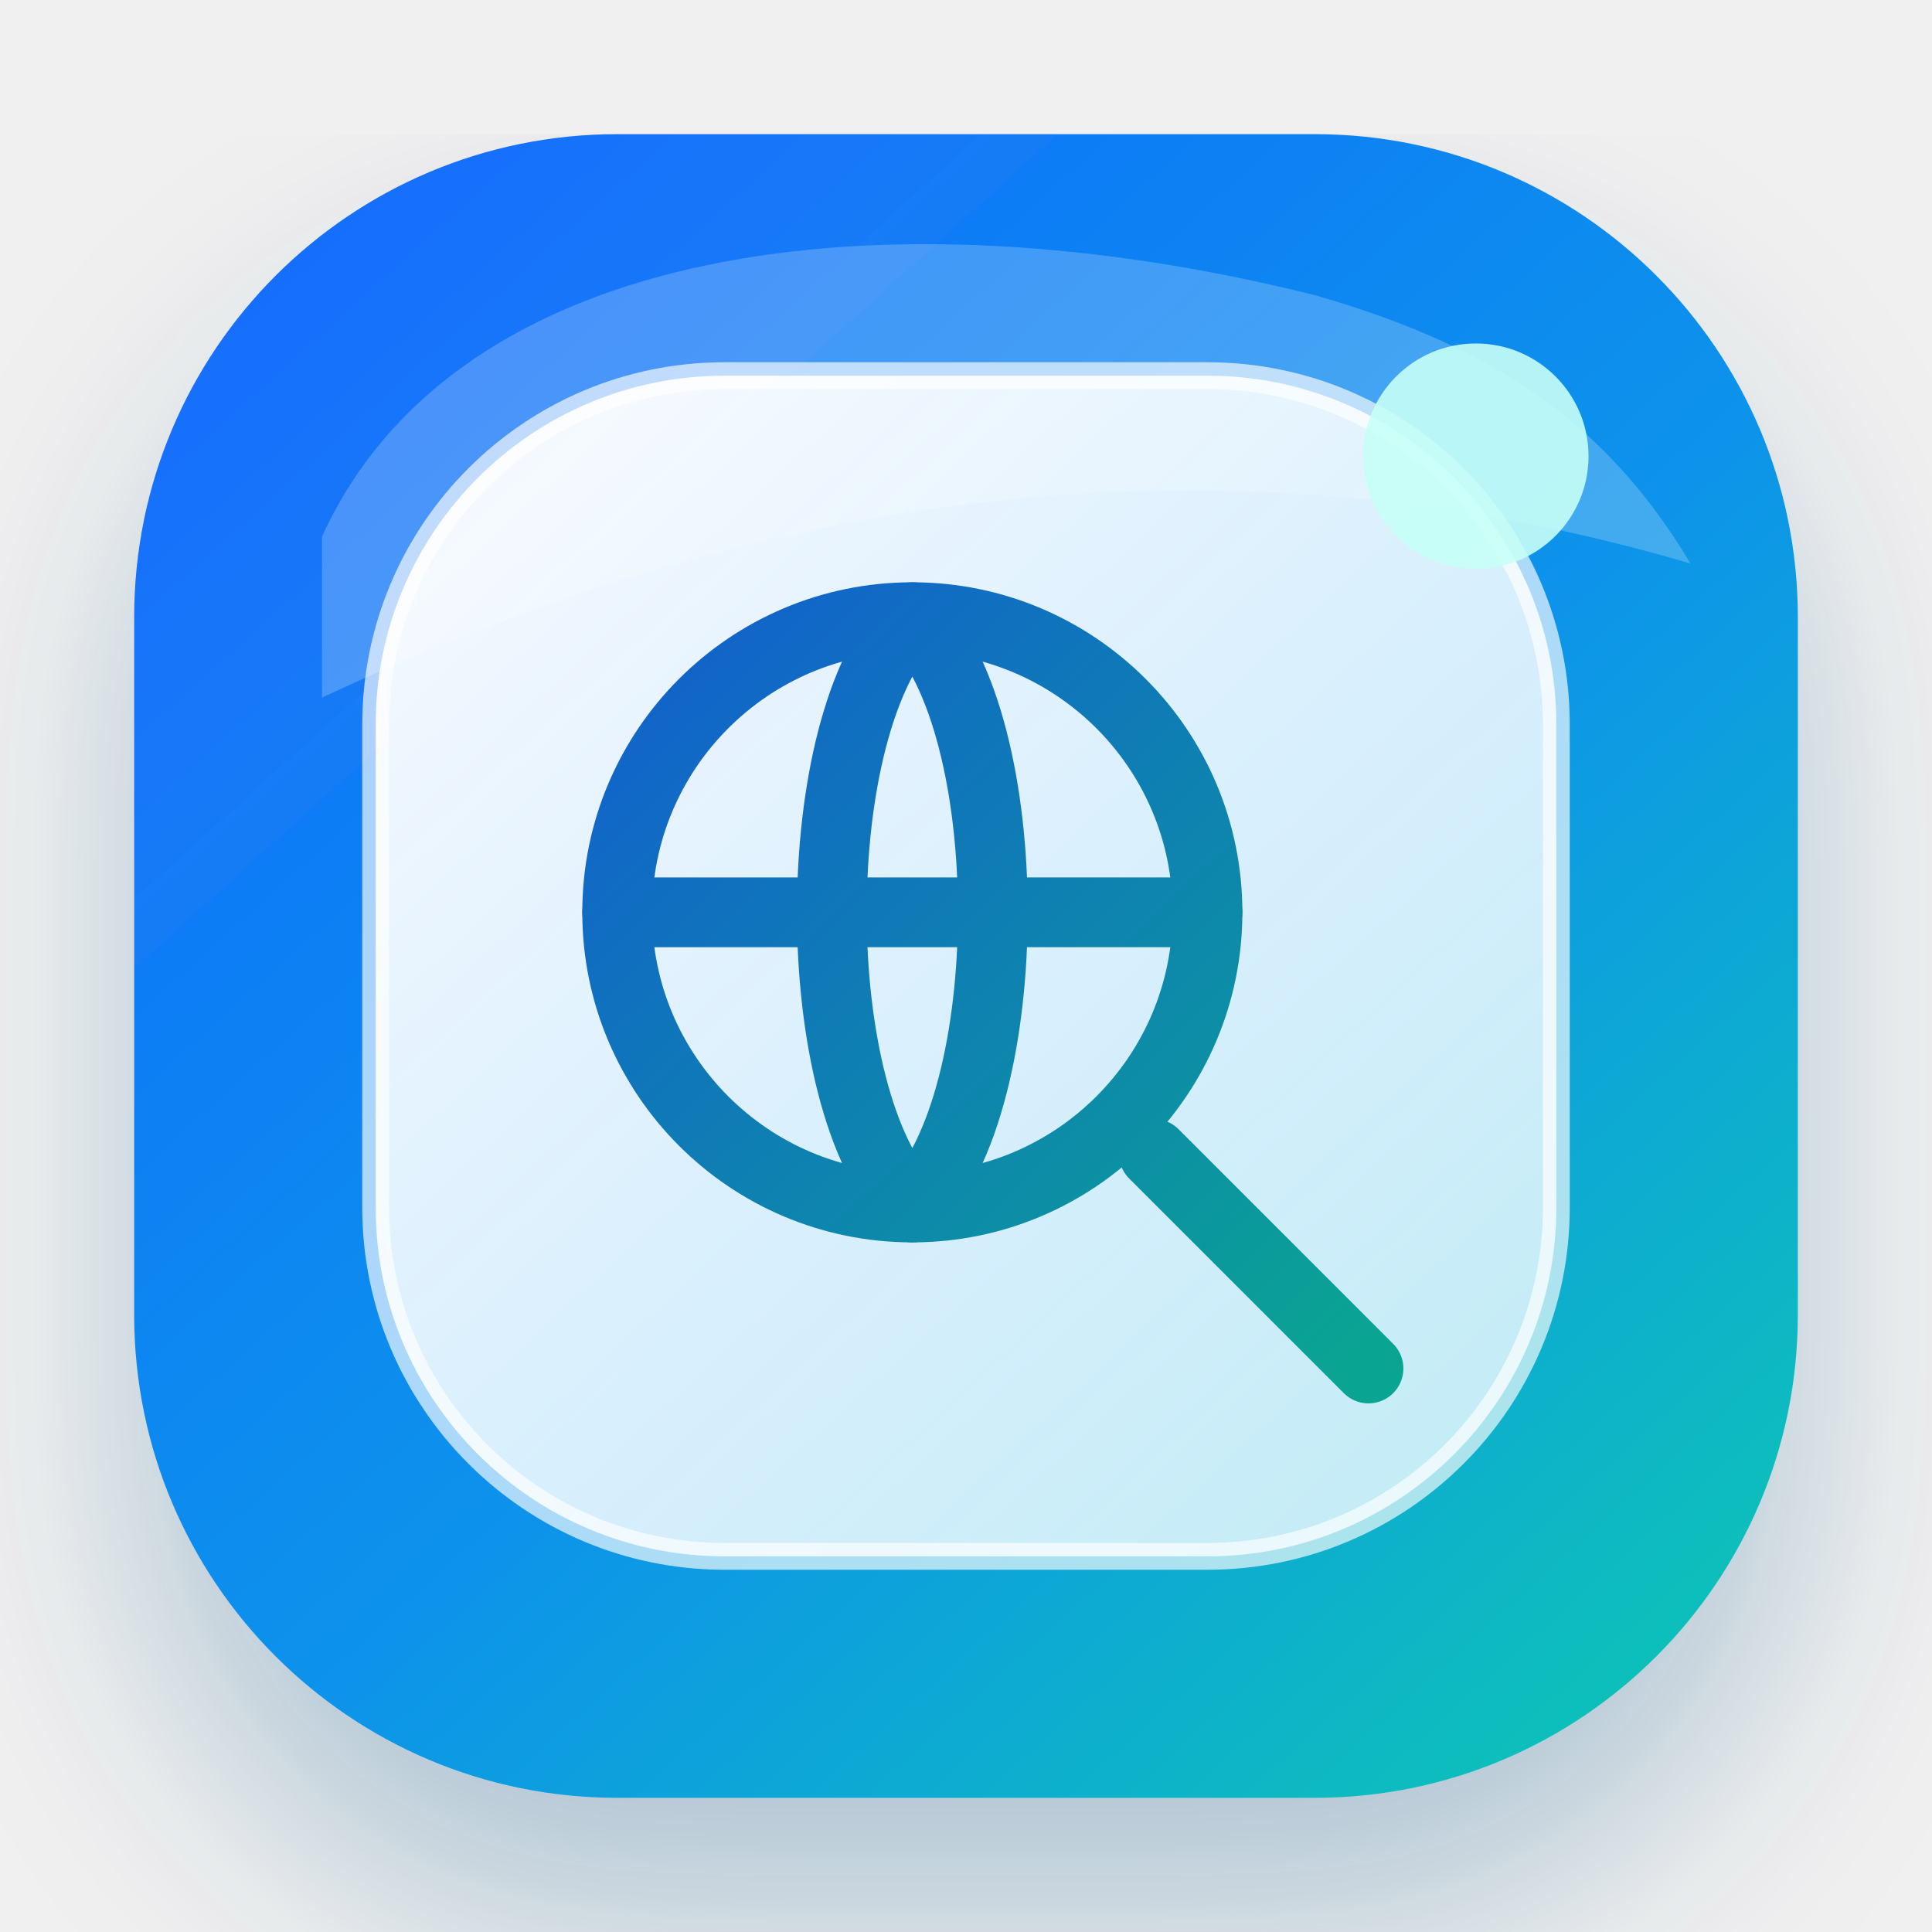
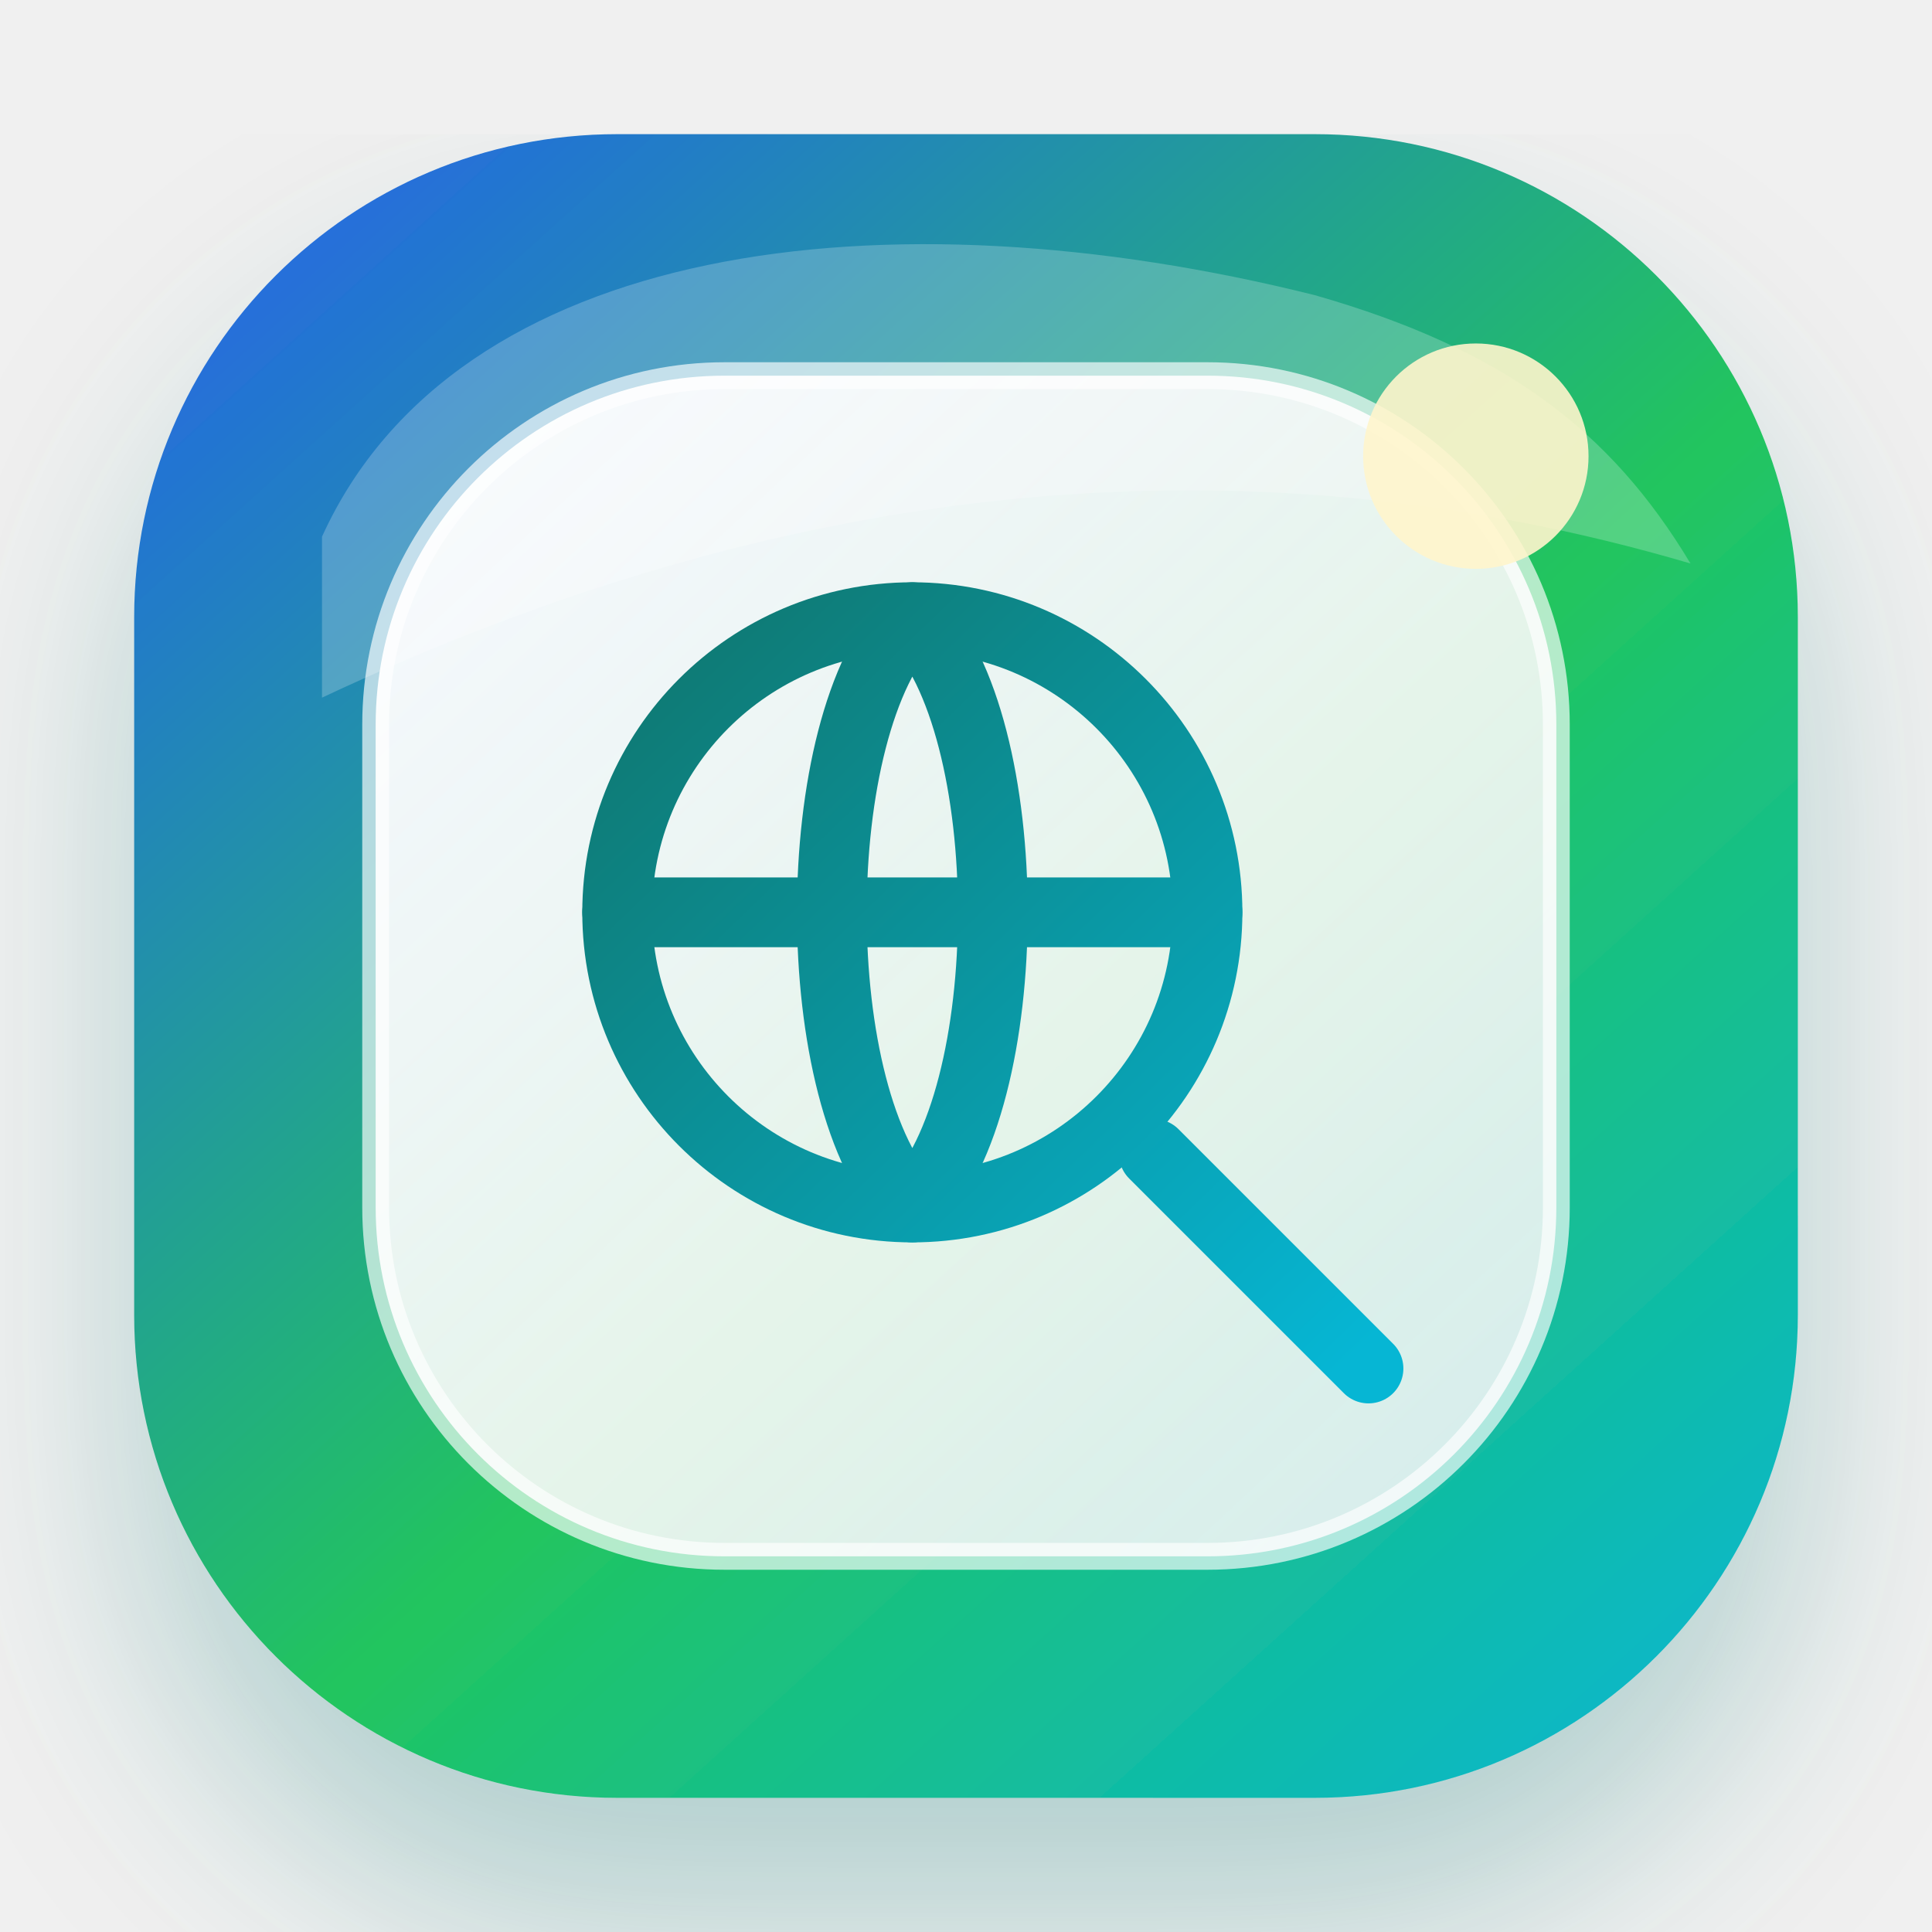
<svg xmlns="http://www.w3.org/2000/svg" viewBox="0 0 72 72" role="img" aria-label="Seo Meta Generator">
  <defs>
    <linearGradient id="bg" x1="8" y1="5" x2="64" y2="67" gradientUnits="userSpaceOnUse">
-       <stop stop-color="#1769ff" />
-       <stop offset=".55" stop-color="#0b93eb" />
-       <stop offset="1" stop-color="#12c7b3" />
+       <stop stop-color="#2563eb" />
+       <stop offset=".55" stop-color="#22c55e" />
+       <stop offset="1" stop-color="#06b6d4" />
    </linearGradient>
    <linearGradient id="glass" x1="17" y1="15" x2="57" y2="58" gradientUnits="userSpaceOnUse">
      <stop stop-color="#ffffff" stop-opacity=".96" />
-       <stop offset="1" stop-color="#e8f8ff" stop-opacity=".82" />
+       <stop offset="1" stop-color="#fff7fb" stop-opacity=".82" />
    </linearGradient>
    <linearGradient id="ink" x1="23" y1="23" x2="50" y2="51" gradientUnits="userSpaceOnUse">
-       <stop stop-color="#125fce" />
-       <stop offset="1" stop-color="#0aa493" />
+       <stop stop-color="#0f766e" />
+       <stop offset="1" stop-color="#06b6d4" />
    </linearGradient>
    <filter id="ds" x="-30%" y="-30%" width="160%" height="175%">
-       <feDropShadow dx="0" dy="5" stdDeviation="4" flood-color="#0c4d84" flood-opacity=".25" />
+       <feDropShadow dx="0" dy="5" stdDeviation="4" flood-color="#0f766e" flood-opacity=".25" />
    </filter>
  </defs>
  <rect x="5" y="5" width="62" height="62" rx="18" fill="url(#bg)" filter="url(#ds)" />
  <path d="M12 20C17 9 33 7 49 11c7 2 11 5 14 10-17-5-34-3-51 5z" fill="#fff" opacity=".22" />
  <rect x="14" y="14" width="44" height="44" rx="13" fill="url(#glass)" stroke="#fff" stroke-opacity=".66" />
-   <circle cx="55" cy="17" r="4.2" fill="#c7fff7" opacity=".9" />
+   <circle cx="55" cy="17" r="4.2" fill="#fff5cc" opacity=".9" />
  <g fill="none" stroke="url(#ink)" stroke-width="2.6" stroke-linecap="round" stroke-linejoin="round">
    <circle cx="34" cy="34" r="11" />
    <path d="M23 34h22M34 23c4 4 4 18 0 22M34 23c-4 4-4 18 0 22M43 43l8 8" />
  </g>
</svg>
